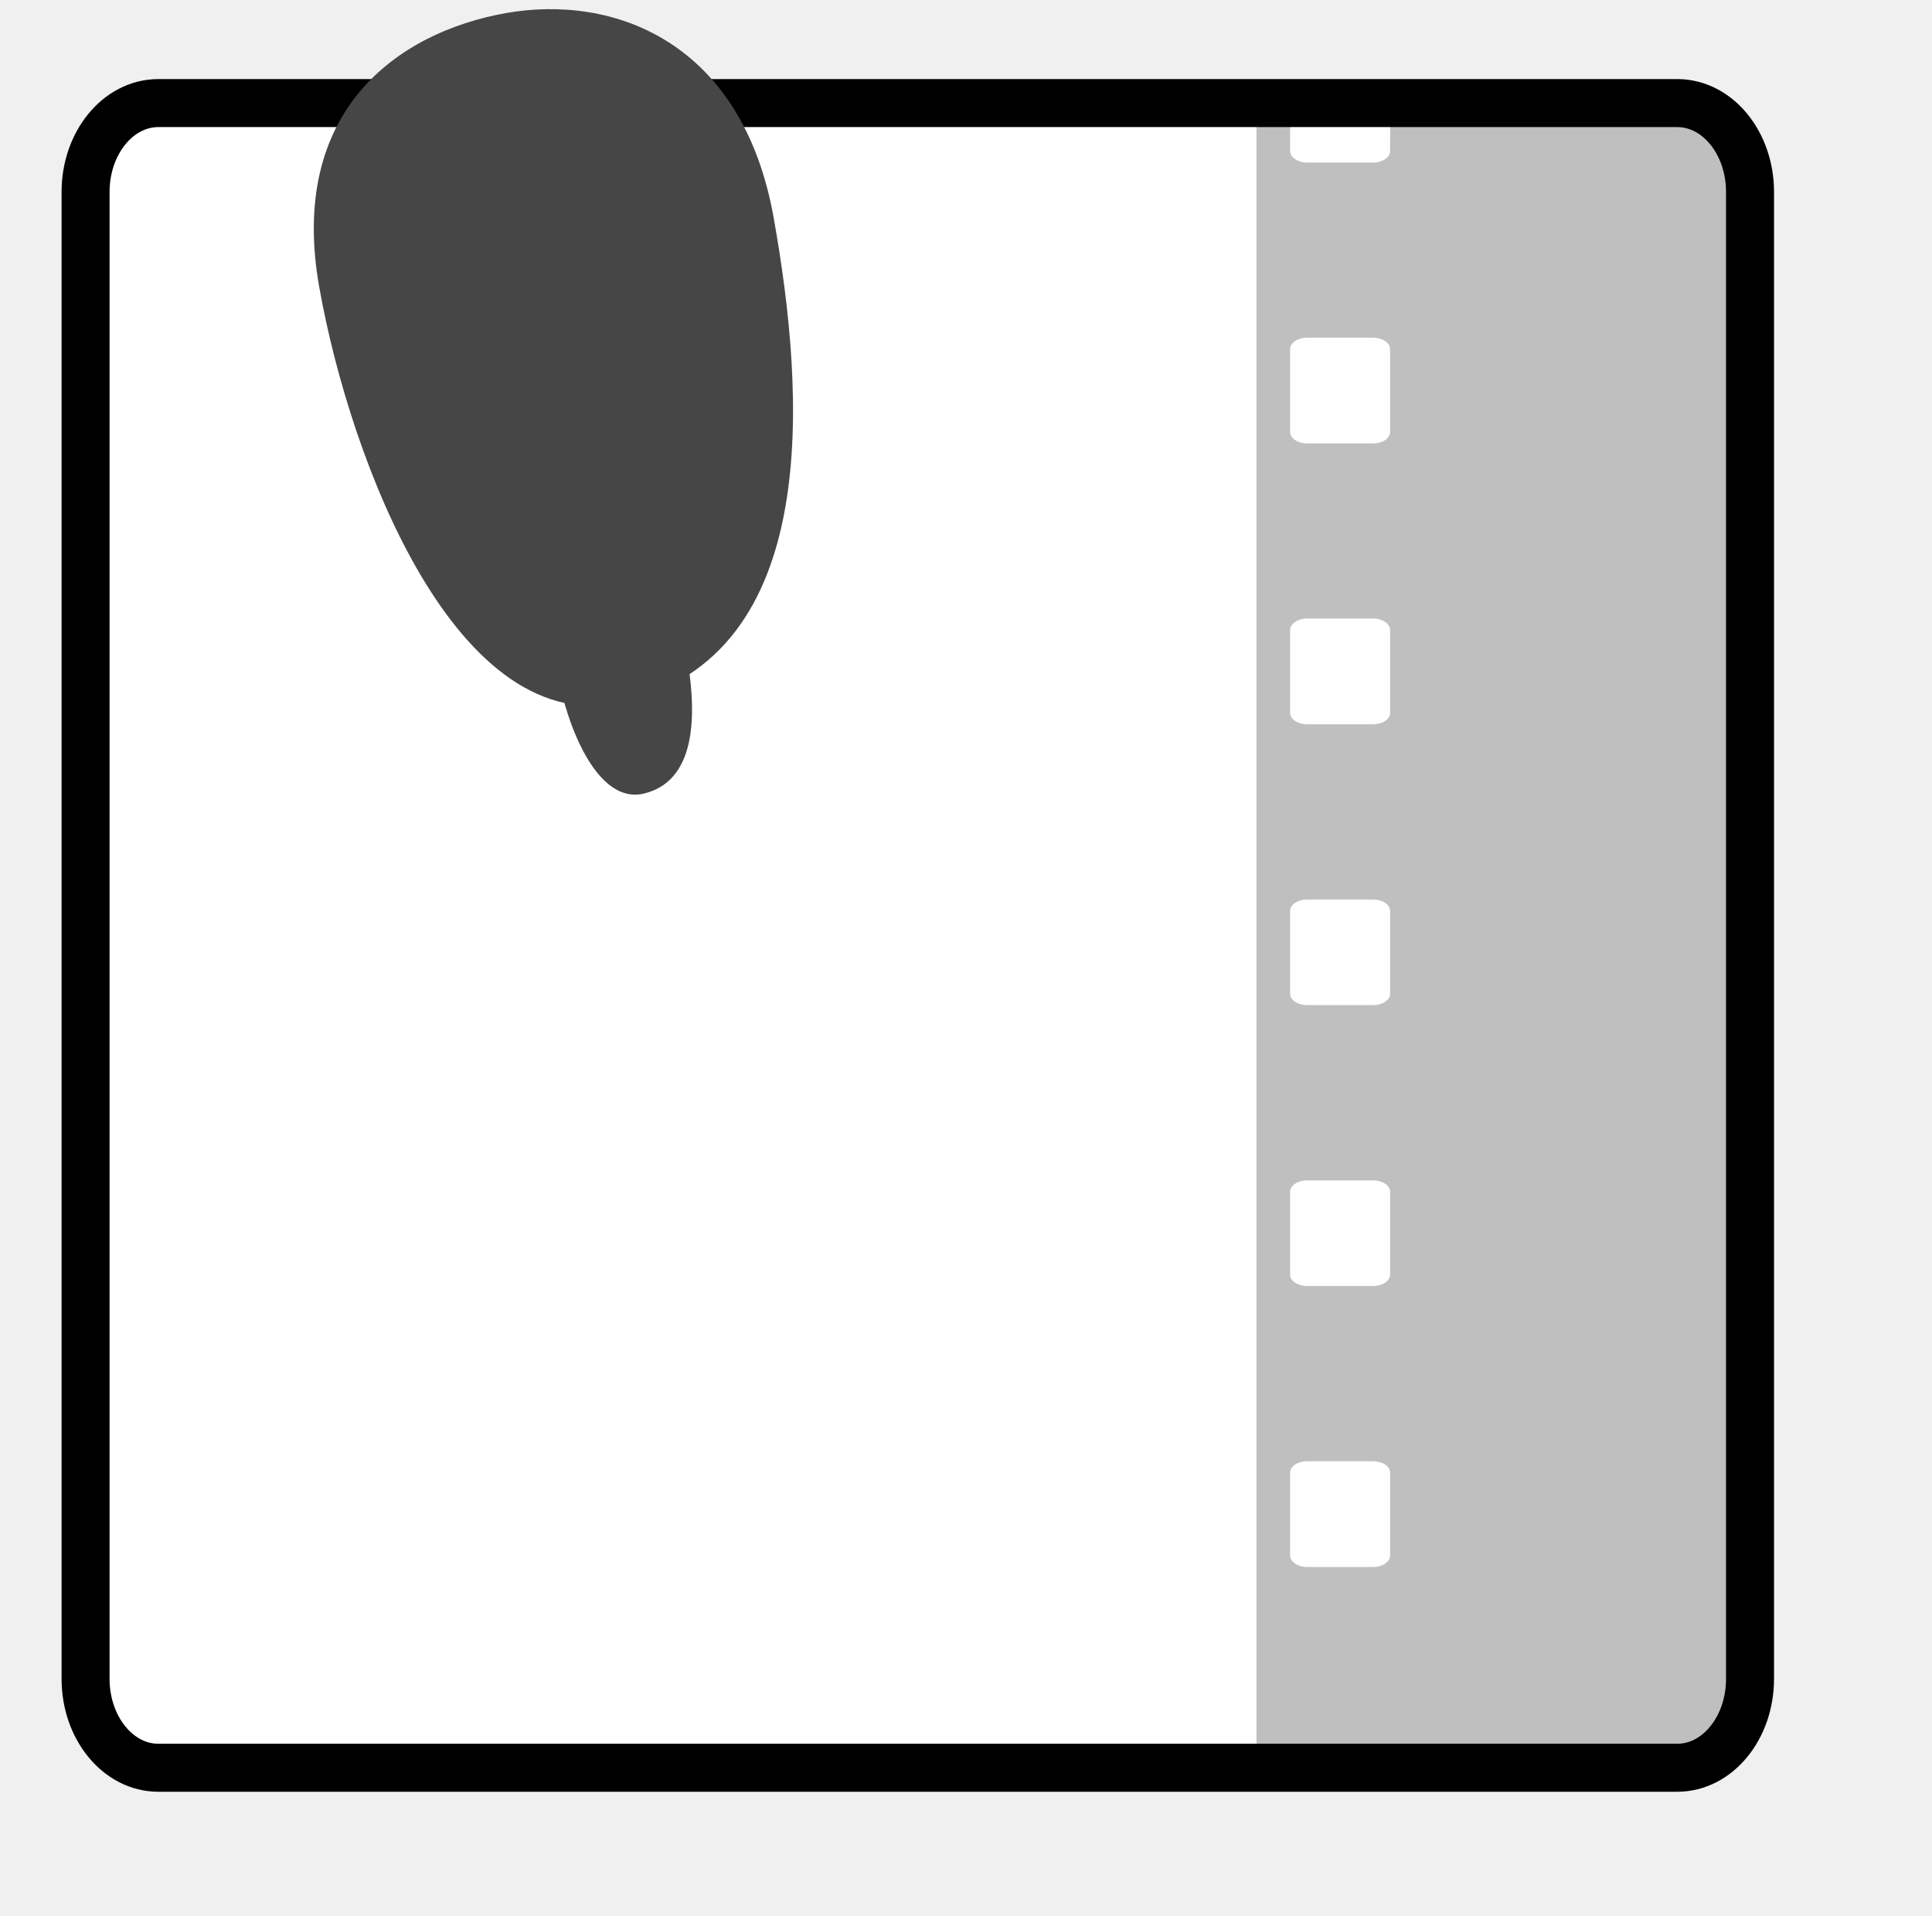
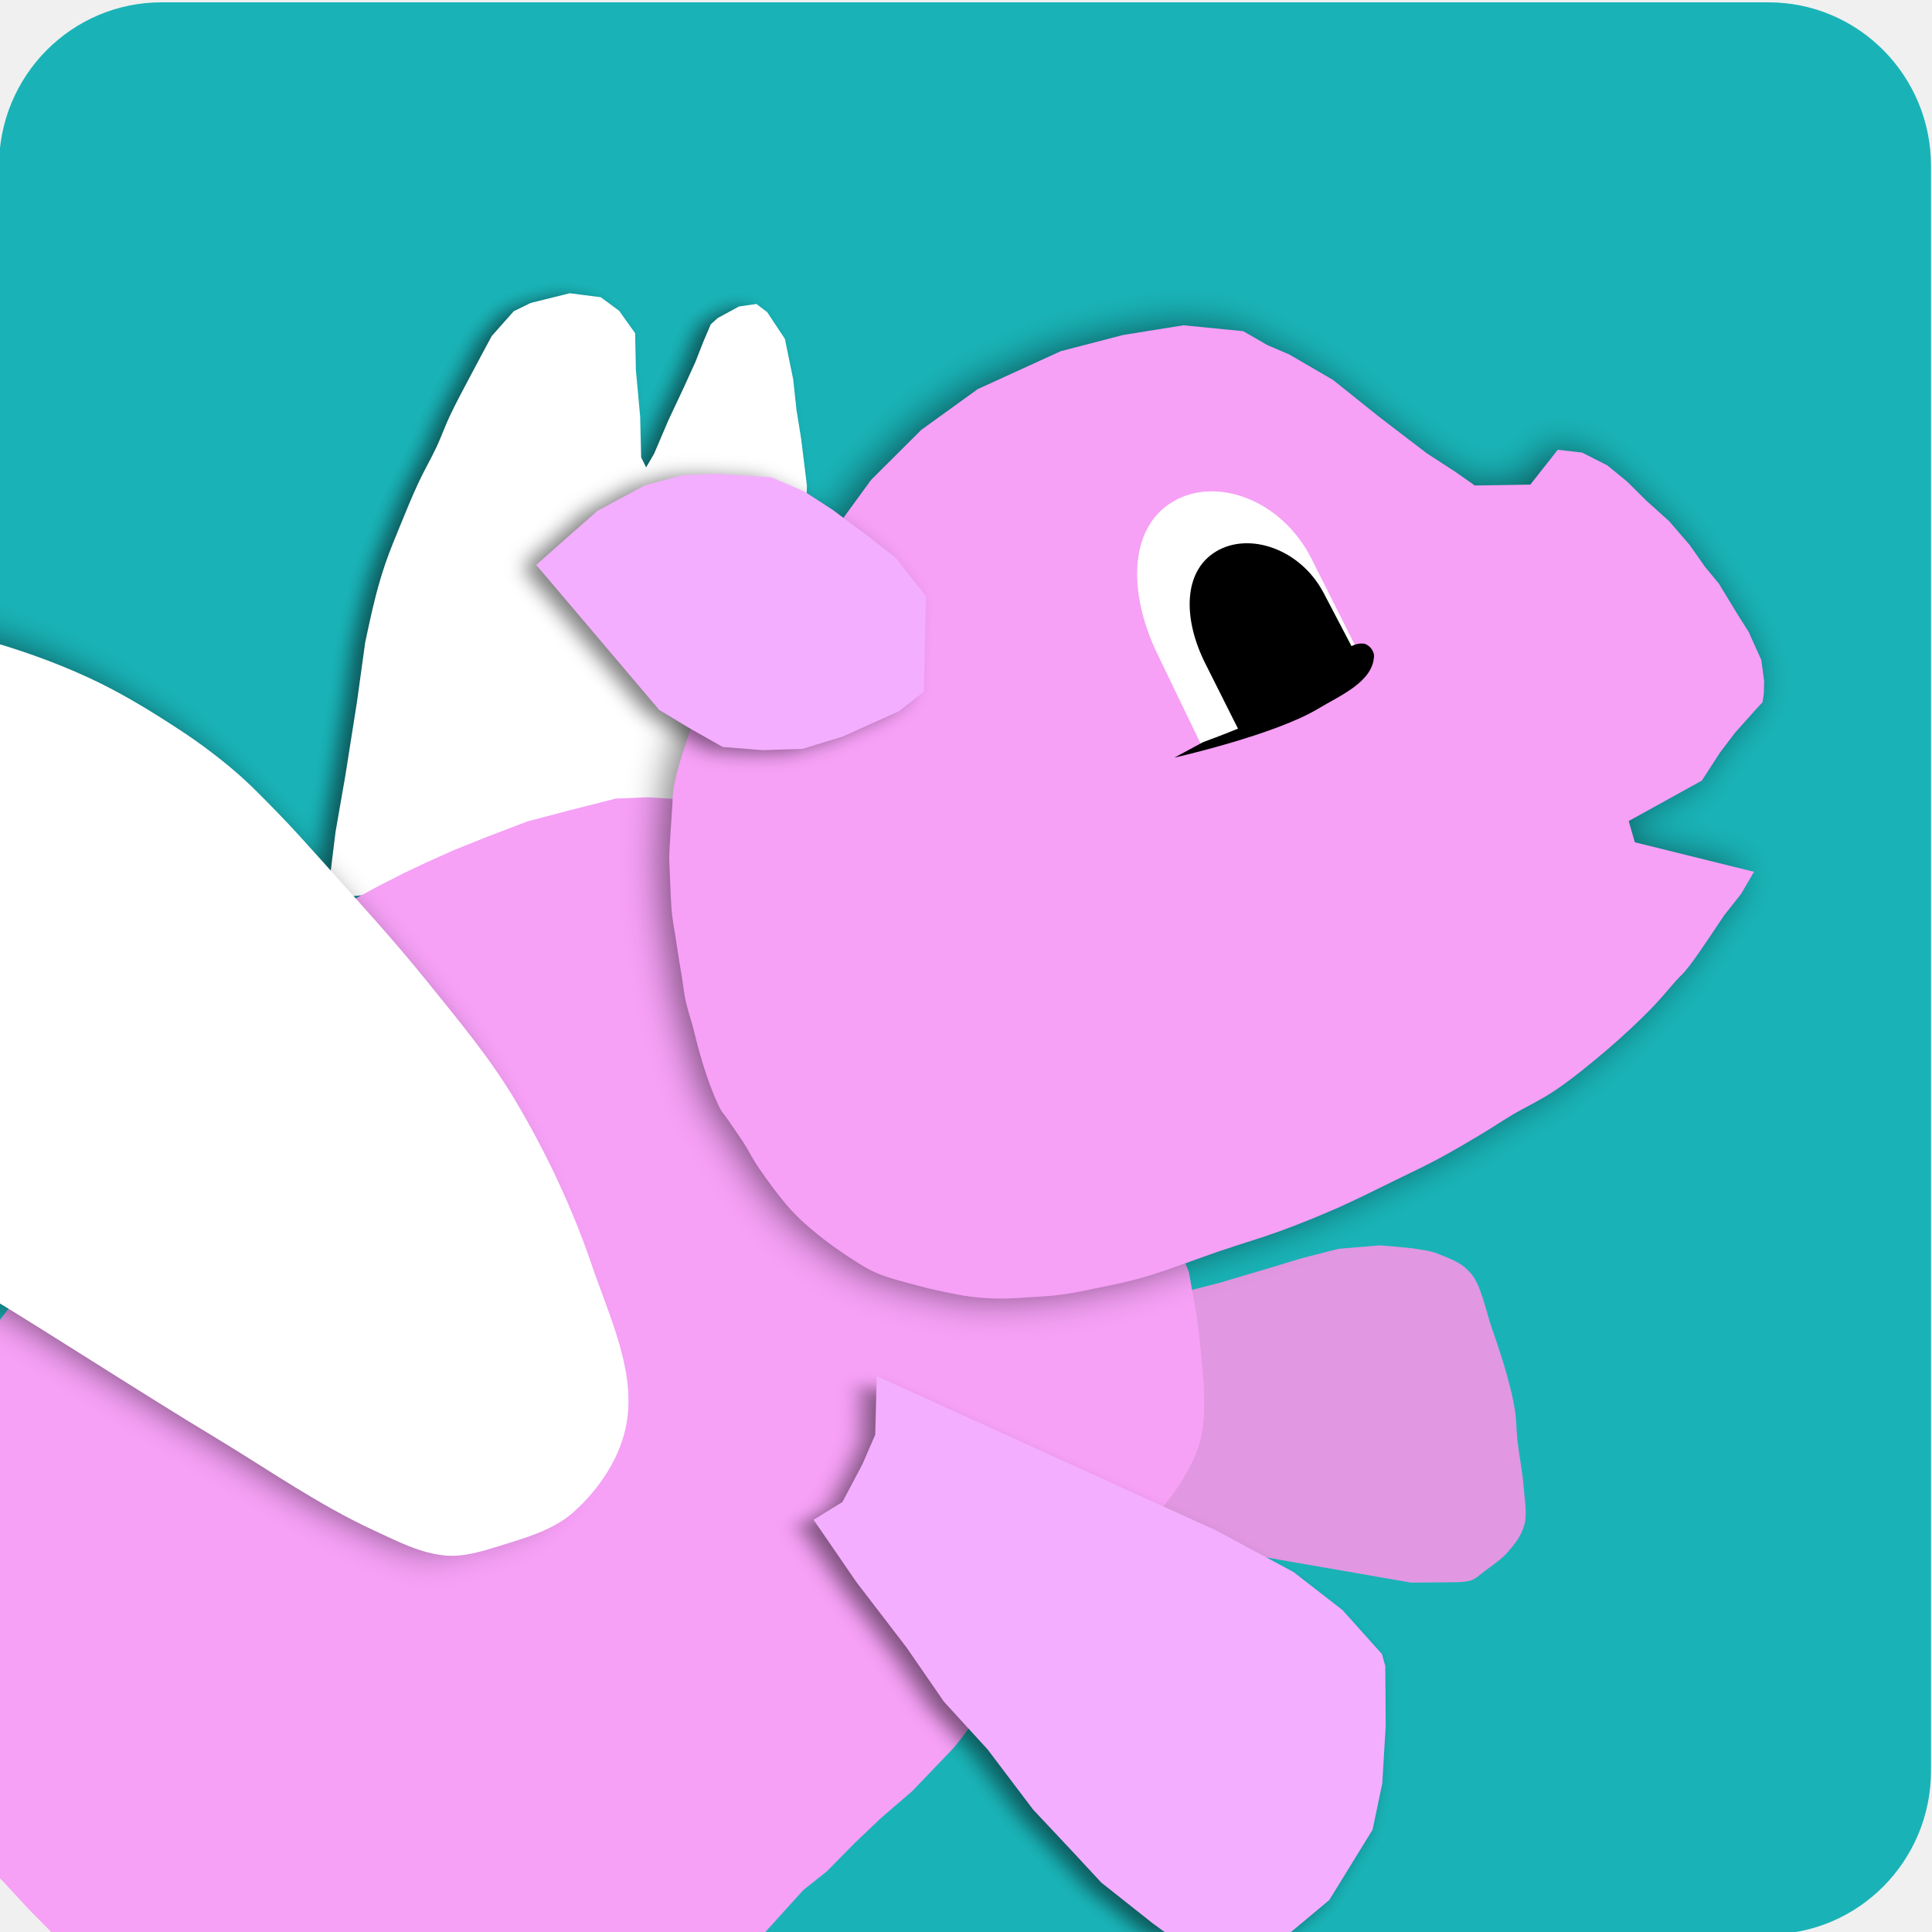
- <svg xmlns="http://www.w3.org/2000/svg" width="343pt" height="340pt" id="svg6803" version="1.1">
-   <defs id="defs6805">
-     <clipPath clipPathUnits="userSpaceOnUse" id="clipPath5680">
-       <g id="g5682" transform="translate(-76.77159,541.4417)">
-         <path id="path5684" d="m 466.394,112.847 c 2.234,12.735 3.473,31.43 -10.626,34.872 -11.757,2.871 -19.346,-17.133 -21.58,-29.868 -2.234,-12.735 5.575,-18.36 13.203,-19.742 7.628,-1.382 16.769,2.002 19.003,14.738 z" style="fill:#c17d11;fill-opacity:1;stroke:none" />
-         <path style="fill:#c17d11;fill-opacity:1;stroke:none" d="m 488.182,3.78 c 7.882,44.213 12.253,109.115 -37.488,121.067 -41.478,9.966 -68.251,-59.48 -76.133,-103.693 -7.882,-44.213 19.667,-63.741 46.579,-68.539 26.912,-4.798 59.159,6.952 67.041,51.165 z" id="path5686" />
-         <path id="path5688" d="m 520.52,170.86 c 5.162,44.613 10.151,130.592 -45.835,134.709 -64.345,4.732 -75.596,-77.686 -80.758,-122.299 -5.162,-44.613 31.611,-58.378 58.767,-61.52 27.156,-3.142 62.664,4.497 67.826,49.11 z" style="fill:#c17d11;fill-opacity:1;stroke:none" />
-         <path id="path5690" d="m 517.096,288.352 c 2.011,22.45 -0.806,55.384 -41.822,61.302 -34.203,4.935 -48.893,-30.37 -50.904,-52.82 -2.011,-22.45 21.963,-32.276 43.993,-34.631 22.03,-2.355 46.723,3.699 48.733,26.149 z" style="fill:#c17d11;fill-opacity:1;stroke:none" />
-         <path style="fill:#c17d11;fill-opacity:1;stroke:none" d="m 521.101,387.7 c 6.423,-38.462 -2.975,-72.997 -51.566,-80.472 -40.52,-6.234 -57.922,29.274 -60.304,66.727 -1.807,28.403 12.887,46.834 52.117,43.748 26.186,-2.06 55.066,-1.931 59.753,-30.003 z" id="path5692" />
-         <path style="fill:#c17d11;fill-opacity:1;stroke:none" d="m 400.112,180.421 c 1.184,13.215 -0.474,32.601 -24.618,36.084 -20.133,2.905 -32.821,-9.796 -34.004,-23.011 -1.184,-13.215 11.918,-30.11 24.886,-31.497 12.967,-1.386 32.553,5.208 33.737,18.423 z" id="path5694" />
-         <path id="path5696" d="m 387.99,204.665 c 1.184,-0.66 -38.372,96.403 -59.974,113.866 -18.691,15.11 -34.277,16.406 -36.025,3.253 -1.843,-13.874 42.764,-140.685 62.261,-135.542 12.61,3.326 22.148,24.883 33.737,18.423 z" style="fill:#c17d11;fill-opacity:1;stroke:none" />
-         <path id="path5698" d="m 298.078,335.985 c -8.486,2.397 59.453,118.707 72.095,109.826 10.727,-7.536 16.658,-15.857 17.842,-24.021 1.904,-13.131 -47.89,-108.299 -59.231,-106.248 -13.682,2.474 -9.675,14.502 -30.706,20.443 z" style="fill:#c17d11;fill-opacity:1;stroke:none" />
-         <path id="path5700" d="m 415.264,456.193 c 1.845,13.139 20.739,24.52 8.717,23.963 -20.32,-0.942 -46.963,-20.907 -48.146,-34.122 -1.184,-13.215 2.251,-11.729 14.784,-15.334 11.147,-3.207 22.681,11.497 24.646,25.494 z" style="fill:#c17d11;fill-opacity:1;stroke:none" />
-         <path id="path5702" d="m 476.433,21.605 c 5.912,33.16 9.19,81.837 -28.116,90.801 -31.109,7.475 -51.188,-44.61 -57.1,-77.77 -5.912,-33.16 14.75,-47.806 34.935,-51.405 20.184,-3.598 44.37,5.214 50.281,38.374 z" style="fill:#e9b96e;fill-opacity:1;stroke:none" />
-         <path style="fill:#e9b96e;fill-opacity:1;stroke:none" d="m 501.192,189.466 c 3.638,31.444 7.155,92.045 -32.306,94.947 -45.352,3.335 -53.282,-54.755 -56.921,-86.2 -3.638,-31.444 22.281,-41.147 41.421,-43.361 19.14,-2.215 44.167,3.17 47.806,34.614 z" id="path5704" />
-         <path id="path5706" d="m 395.108,181.954 c 0.981,10.951 -0.393,27.017 -20.401,29.904 -16.685,2.407 -27.199,-8.118 -28.18,-19.069 -0.981,-10.951 9.877,-24.953 20.623,-26.102 10.746,-1.149 26.977,4.316 27.958,15.267 z" style="fill:#e9b96e;fill-opacity:1;stroke:none" />
-         <path style="fill:#e9b96e;fill-opacity:1;stroke:none" d="m 378.903,214.845 c 0.96,-0.535 -31.11,78.159 -48.624,92.317 -15.154,12.25 -27.791,13.301 -29.207,2.638 -1.494,-11.249 34.671,-114.061 50.478,-109.891 10.224,2.697 17.957,20.174 27.352,14.936 z" id="path5708" />
-         <path style="fill:#e9b96e;fill-opacity:1;stroke:none" d="m 413.183,456.639 c 1.56,12.341 20.716,24.617 11.412,20.488 -29.305,-13.007 -37.692,-20.648 -38.693,-33.061 -1.001,-12.413 -7.188,-8.996 3.41,-12.383 9.426,-3.012 22.209,11.809 23.871,24.956 z" id="path5710" />
-         <path style="fill:#e9b96e;fill-opacity:1;stroke:none" d="m 306.029,343.987 c -6.974,1.97 48.861,97.559 59.251,90.26 8.816,-6.193 13.691,-13.032 14.663,-19.741 1.564,-10.791 -39.358,-89.005 -48.679,-87.319 -11.245,2.033 -7.952,11.918 -25.236,16.801 z" id="path5712" />
-         <path id="path5714" d="m 508.147,392.913 c 4.677,-28.011 -2.167,-53.162 -37.555,-58.606 -29.51,-4.54 -42.183,21.32 -43.918,48.595 -1.316,20.685 9.385,34.108 37.956,31.861 19.071,-1.5 40.103,-1.406 43.517,-21.85 z" style="fill:#e9b96e;fill-opacity:1;stroke:none" />
-         <g id="g5716" transform="matrix(0.7118152,0,0,0.7118152,356.9604,-57.1338)">
-           <path id="path5718" d="m 24.524,356.259 c 0.373,4.161 -0.149,10.264 -7.751,11.361 -6.339,0.914 -10.333,-3.084 -10.706,-7.245 -0.373,-4.161 3.752,-9.48 7.835,-9.916 4.083,-0.436 10.249,1.64 10.622,5.8 z" style="fill:#2e3436;fill-opacity:1;stroke:none" />
-           <path transform="translate(-379.7812,21.53253)" id="path5720" d="m 397.857,331.554 -5.955,10.314" style="fill:#eeeeec;stroke:#888a85;stroke-width:1.405px;stroke-linecap:butt;stroke-linejoin:miter;stroke-opacity:1" />
-           <path transform="translate(-379.7812,21.53253)" id="path5722" d="m 389.286,334.411 10.623,6.133" style="fill:#eeeeec;stroke:#888a85;stroke-width:1.405px;stroke-linecap:butt;stroke-linejoin:miter;stroke-opacity:1" />
-         </g>
-         <g id="g5724" transform="matrix(0.4939183,0,0,0.7118152,290.6022,65.0946)">
-           <path id="path5726" d="m 24.524,356.259 c 0.373,4.161 -0.149,10.264 -7.751,11.361 -6.339,0.914 -10.333,-3.084 -10.706,-7.245 -0.373,-4.161 3.752,-9.48 7.835,-9.916 4.083,-0.436 10.249,1.64 10.622,5.8 z" style="fill:#2e3436;fill-opacity:1;stroke:none" />
-           <path transform="translate(-379.7812,21.53253)" id="path5728" d="m 397.857,331.554 -5.955,10.314" style="fill:#eeeeec;stroke:#888a85;stroke-width:1.687px;stroke-linecap:butt;stroke-linejoin:miter;stroke-opacity:1" />
-           <path transform="translate(-379.7812,21.53253)" id="path5730" d="m 389.286,334.411 10.623,6.133" style="fill:#eeeeec;stroke:#888a85;stroke-width:1.687px;stroke-linecap:butt;stroke-linejoin:miter;stroke-opacity:1" />
-         </g>
-         <g transform="matrix(1.486817,0,0,1.486817,390.5383,-488.9619)" id="g5732">
-           <path style="fill:#2e3436;fill-opacity:1;stroke:none" d="m 24.524,356.259 c 0.373,4.161 -0.149,10.264 -7.751,11.361 -6.339,0.914 -10.333,-3.084 -10.706,-7.245 -0.373,-4.161 3.752,-9.48 7.835,-9.916 4.083,-0.436 10.249,1.64 10.622,5.8 z" id="path5734" />
-           <path style="fill:#eeeeec;stroke:#888a85;stroke-width:0.673px;stroke-linecap:butt;stroke-linejoin:miter;stroke-opacity:1" d="m 397.857,331.554 -5.955,10.314" id="path5736" transform="translate(-379.7812,21.53253)" />
-           <path style="fill:#eeeeec;stroke:#888a85;stroke-width:0.673px;stroke-linecap:butt;stroke-linejoin:miter;stroke-opacity:1" d="m 389.286,334.411 10.623,6.133" id="path5738" transform="translate(-379.7812,21.53253)" />
-         </g>
-         <g id="g5740" transform="matrix(1.519005,1.160779,-1.160779,1.519005,858.2888,-524.4631)">
-           <path id="path5742" d="m 24.524,356.259 c 0.373,4.161 -0.149,10.264 -7.751,11.361 -6.339,0.914 -10.333,-3.084 -10.706,-7.245 -0.373,-4.161 3.752,-9.48 7.835,-9.916 4.083,-0.436 10.249,1.64 10.622,5.8 z" style="fill:#2e3436;fill-opacity:1;stroke:none" />
-           <path transform="translate(-379.7812,21.53253)" id="path5744" d="m 397.857,331.554 -5.955,10.314" style="fill:#eeeeec;stroke:#888a85;stroke-width:0.523px;stroke-linecap:butt;stroke-linejoin:miter;stroke-opacity:1" />
-           <path transform="translate(-379.7812,21.53253)" id="path5746" d="m 389.286,334.411 10.623,6.133" style="fill:#eeeeec;stroke:#888a85;stroke-width:0.523px;stroke-linecap:butt;stroke-linejoin:miter;stroke-opacity:1" />
-         </g>
-         <g id="g5748" transform="matrix(0.9870996,-0.1601073,0.1601073,0.9870996,547.9125,-78.44743)">
-           <path style="fill:#c17d11;fill-opacity:1;stroke:none" d="m -21.122,229.919 c 1.184,13.215 -0.474,32.601 -24.618,36.085 -20.133,2.905 -32.821,-9.796 -34.004,-23.011 -1.184,-13.215 10.051,-31.094 22.865,-33.517 18.018,-3.407 34.574,7.228 35.757,20.443 z" id="path5750" />
-           <path id="path5752" d="m 38.477,383.462 c -13.818,14.371 -13.368,9.594 -26.639,11.841 -20.057,3.395 -69.186,-105.76 -70.37,-118.975 -1.184,-13.215 10.15,-27.064 20.845,-34.527 25.058,-17.486 85.669,131.775 76.163,141.661 z" style="fill:#c17d11;fill-opacity:1;stroke:none" />
-           <path id="path5754" d="m 46.165,395.258 c 0.768,8.579 0.791,19.877 -13.961,21.405 -9.024,0.935 -24.337,-7.369 -25.105,-15.948 -0.768,-8.579 7.535,-17.155 15.854,-18.728 11.697,-2.212 22.445,4.692 23.213,13.271 z" style="fill:#c17d11;fill-opacity:1;stroke:none" />
-           <path id="path5756" d="m 35.447,421.848 c 8.486,2.397 -45.931,90.18 -77.146,90.633 -20.34,0.295 -7.567,-16.867 -8.75,-25.031 -1.904,-13.131 45.87,-95.167 55.19,-86.045 9.937,9.725 9.675,14.502 30.706,20.443 z" style="fill:#c17d11;fill-opacity:1;stroke:none" />
-           <path id="path5758" d="m -45.366,516.802 c -0.837,12.205 -16.637,33.611 -27.649,35.074 -20.165,2.679 -27.77,-3.735 -28.954,-16.95 -1.184,-13.215 13.081,-34.125 25.896,-36.547 18.018,-3.407 31.614,5.186 30.706,18.423 z" style="fill:#c17d11;fill-opacity:1;stroke:none" />
-           <path id="path5760" d="m -27.126,231.503 c 0.94,10.499 -0.377,25.901 -19.559,28.669 -15.996,2.308 -26.076,-7.783 -27.016,-18.282 -0.94,-10.499 7.985,-24.704 18.166,-26.629 14.315,-2.707 27.468,5.743 28.409,16.242 z" style="fill:#e9b96e;fill-opacity:1;stroke:none" />
-           <path style="fill:#e9b96e;fill-opacity:1;stroke:none" d="m 31.551,374.007 c -11.826,12.299 -11.44,8.211 -22.798,10.134 -17.165,2.906 -59.212,-90.513 -60.225,-101.823 -1.013,-11.31 8.687,-23.162 17.84,-29.549 21.446,-14.965 73.318,112.778 65.183,121.238 z" id="path5762" />
-           <path style="fill:#e9b96e;fill-opacity:1;stroke:none" d="m 40.185,396.457 c 0.532,5.938 0.547,13.758 -9.664,14.816 -6.246,0.647 -16.845,-5.101 -17.377,-11.039 -0.532,-5.938 5.215,-11.874 10.973,-12.963 8.096,-1.531 15.535,3.248 16.067,9.186 z" id="path5764" />
-           <path style="fill:#e9b96e;fill-opacity:1;stroke:none" d="m 29.093,426.871 c 7.259,2.051 -39.29,77.141 -65.992,77.529 -17.399,0.252 -6.473,-14.428 -7.485,-21.412 -1.628,-11.232 39.238,-81.407 47.211,-73.604 8.5,8.319 8.276,12.405 26.267,17.487 z" id="path5766" />
-           <path id="path5768" d="m -82.106,551.877 c -20.133,2.905 -18.679,-0.704 -19.862,-13.919 -1.184,-13.215 14.092,-37.155 26.906,-39.578 42.375,3.464 8.053,50.828 -7.044,53.497 z" style="fill:#e9b96e;fill-opacity:1;stroke:none" />
-           <g id="g5770" transform="matrix(0.6024927,0,0,0.7118152,-49.47032,-18.74807)">
-             <path id="path5772" d="m 24.524,356.259 c 0.373,4.161 -0.149,10.264 -7.751,11.361 -6.339,0.914 -10.333,-3.084 -10.706,-7.245 -0.373,-4.161 3.752,-9.48 7.835,-9.916 4.083,-0.436 10.249,1.64 10.622,5.8 z" style="fill:#2e3436;fill-opacity:1;stroke:none" />
-             <path transform="translate(-379.7812,21.53253)" id="path5774" d="m 397.857,331.554 -5.955,10.314" style="fill:#eeeeec;stroke:#888a85;stroke-width:1.527px;stroke-linecap:butt;stroke-linejoin:miter;stroke-opacity:1" />
-             <path transform="translate(-379.7812,21.53253)" id="path5776" d="m 389.286,334.411 10.623,6.133" style="fill:#eeeeec;stroke:#888a85;stroke-width:1.527px;stroke-linecap:butt;stroke-linejoin:miter;stroke-opacity:1" />
-           </g>
-           <g id="g5778" transform="matrix(0.7118152,0,0,0.535812,15.52885,213.6395)">
-             <path id="path5780" d="m 24.524,356.259 c 0.373,4.161 -0.149,10.264 -7.751,11.361 -6.339,0.914 -10.333,-3.084 -10.706,-7.245 -0.373,-4.161 3.752,-9.48 7.835,-9.916 4.083,-0.436 10.249,1.64 10.622,5.8 z" style="fill:#2e3436;fill-opacity:1;stroke:none" />
-             <path transform="translate(-379.7812,21.53253)" id="path5782" d="m 397.857,331.554 -5.955,10.314" style="fill:#eeeeec;stroke:#888a85;stroke-width:1.619px;stroke-linecap:butt;stroke-linejoin:miter;stroke-opacity:1" />
-             <path transform="translate(-379.7812,21.53253)" id="path5784" d="m 389.286,334.411 10.623,6.133" style="fill:#eeeeec;stroke:#888a85;stroke-width:1.619px;stroke-linecap:butt;stroke-linejoin:miter;stroke-opacity:1" />
-           </g>
-         </g>
-       </g>
-     </clipPath>
+ <svg xmlns="http://www.w3.org/2000/svg" width="500" height="500" viewBox="0 0 500 500" id="svg6243" version="1.1">
+   <defs id="defs6245">
+     <filter style="color-interpolation-filters:sRGB" id="filter6994">
+       <feFlood flood-opacity="0.498" flood-color="rgb(0,0,0)" result="flood" id="feFlood6996" />
+       <feComposite in="flood" in2="SourceGraphic" operator="in" result="composite1" id="feComposite6998" />
+       <feGaussianBlur in="composite1" stdDeviation="4.2" result="blur" id="feGaussianBlur7000" />
+       <feOffset dx="-2" dy="-0.1" result="offset" id="feOffset7002" />
+       <feComposite in="SourceGraphic" in2="offset" operator="over" result="composite2" id="feComposite7004" />
+     </filter>
+     <filter style="color-interpolation-filters:sRGB" id="filter7198">
+       <feFlood flood-opacity="0.498" flood-color="rgb(0,0,0)" result="flood" id="feFlood7200" />
+       <feComposite in="flood" in2="SourceGraphic" operator="in" result="composite1" id="feComposite7202" />
+       <feGaussianBlur in="composite1" stdDeviation="4.2" result="blur" id="feGaussianBlur7204" />
+       <feOffset dx="-6.8" dy="-0.2" result="offset" id="feOffset7206" />
+       <feComposite in="SourceGraphic" in2="offset" operator="over" result="composite2" id="feComposite7208" />
+     </filter>
+     <filter style="color-interpolation-filters:sRGB" id="filter7498">
+       <feFlood flood-opacity="0.498" flood-color="rgb(0,0,0)" result="flood" id="feFlood7500" />
+       <feComposite in="flood" in2="SourceGraphic" operator="in" result="composite1" id="feComposite7502" />
+       <feGaussianBlur in="composite1" stdDeviation="2.2" result="blur" id="feGaussianBlur7504" />
+       <feOffset dx="-3.2" dy="0.6" result="offset" id="feOffset7506" />
+       <feComposite in="SourceGraphic" in2="offset" operator="over" result="composite2" id="feComposite7508" />
+     </filter>
+     <filter style="color-interpolation-filters:sRGB" id="filter7510">
+       <feFlood flood-opacity="0.498" flood-color="rgb(0,0,0)" result="flood" id="feFlood7512" />
+       <feComposite in="flood" in2="SourceGraphic" operator="in" result="composite1" id="feComposite7514" />
+       <feGaussianBlur in="composite1" stdDeviation="2.2" result="blur" id="feGaussianBlur7516" />
+       <feOffset dx="-3.2" dy="0.6" result="offset" id="feOffset7518" />
+       <feComposite in="SourceGraphic" in2="offset" operator="over" result="composite2" id="feComposite7520" />
+     </filter>
+     <filter style="color-interpolation-filters:sRGB" id="filter7535">
+       <feFlood flood-opacity="0.498" flood-color="rgb(0,0,0)" result="flood" id="feFlood7537" />
+       <feComposite in="flood" in2="SourceGraphic" operator="in" result="composite1" id="feComposite7539" />
+       <feGaussianBlur in="composite1" stdDeviation="2.2" result="blur" id="feGaussianBlur7541" />
+       <feOffset dx="-3.2" dy="0.6" result="offset" id="feOffset7543" />
+       <feComposite in="SourceGraphic" in2="offset" operator="over" result="composite2" id="feComposite7545" />
+     </filter>
  </defs>
-   <g id="layer1">
-     <rect style="fill:#ffffff;fill-opacity:1;stroke:none" id="rect5361" width="394.004" height="394.004" x="20.255" y="24.399" ry="21.039" rx="17.214" />
-     <path style="fill:#bfbfbf;fill-opacity:1" d="m 297.434,24.392 0,394.008 7.958,0 0,-0.621 c 0,-1.499 1.805,-2.722 4.053,-2.722 l 15.562,0 c 2.248,0 4.053,1.223 4.053,2.722 l 0,0.621 67.986,0 c 9.536,0 17.218,-9.379 17.218,-21.035 l 0,-351.939 c 0,-11.656 -7.682,-21.035 -17.218,-21.035 l -67.986,0 0,11.361 c 0,1.499 -1.805,2.722 -4.053,2.722 l -15.562,0 c -2.248,0 -4.053,-1.223 -4.053,-2.722 l 0,-11.361 -7.958,0 z m 12.011,55.53 15.562,0 c 2.248,0 4.053,1.223 4.053,2.722 l 0,19.615 c 0,1.499 -1.805,2.692 -4.053,2.692 l -15.562,0 c -2.248,0 -4.053,-1.194 -4.053,-2.692 l 0,-19.615 c 0,-1.499 1.805,-2.722 4.053,-2.722 z m 0,66.477 15.562,0 c 2.248,0 4.053,1.223 4.053,2.722 l 0,19.615 c 0,1.498 -1.805,2.692 -4.053,2.692 l -15.562,0 c -2.248,0 -4.053,-1.194 -4.053,-2.692 l 0,-19.615 c 0,-1.498 1.805,-2.722 4.053,-2.722 z m 0,66.506 15.562,0 c 2.248,0 4.053,1.194 4.053,2.692 l 0,19.615 c 0,1.499 -1.805,2.692 -4.053,2.692 l -15.562,0 c -2.248,0 -4.053,-1.194 -4.053,-2.692 l 0,-19.615 c 0,-1.498 1.805,-2.692 4.053,-2.692 z m 0,66.477 15.562,0 c 2.248,0 4.053,1.194 4.053,2.692 l 0,19.615 c 0,1.499 -1.805,2.692 -4.053,2.692 l -15.562,0 c -2.248,0 -4.053,-1.194 -4.053,-2.692 l 0,-19.615 c 0,-1.499 1.805,-2.692 4.053,-2.692 z m 0,66.477 15.562,0 c 2.248,0 4.053,1.194 4.053,2.692 l 0,19.615 c 0,1.499 -1.805,2.722 -4.053,2.722 l -15.562,0 c -2.248,0 -4.053,-1.223 -4.053,-2.722 l 0,-19.615 c 0,-1.499 1.805,-2.692 4.053,-2.692 z" id="path5352" />
-     <rect mask="none" x="243.347" y="516.904" width="412.722" height="412.722" id="rect6001" style="fill:#464646;fill-opacity:1;stroke:none" transform="matrix(0.946709,0,0,0.946709,-207.877,-464.5312)" clip-path="url(#clipPath5680)" />
-     <rect rx="17.214" ry="21.039" y="24.399" x="20.255" height="394.004" width="394.004" id="rect6003" style="fill:none;stroke:#000000;stroke-width:11.361;stroke-linecap:round;stroke-linejoin:round;stroke-miterlimit:4;stroke-opacity:1;stroke-dasharray:none;stroke-dashoffset:0" />
-     <g id="g6091" transform="matrix(0.946709,0,0,0.946709,-2033.241,47.97292)" style="fill:#464646;fill-opacity:1">
-       <path id="path6093" d="m 2341.146,3.78 c 7.882,44.213 12.253,109.115 -37.488,121.067 -41.478,9.966 -68.251,-59.48 -76.133,-103.693 -7.882,-44.213 19.667,-63.741 46.58,-68.539 26.912,-4.798 59.159,6.952 67.041,51.165 z" style="fill:#464646;fill-opacity:1;stroke:none" />
-       <path style="fill:#464646;fill-opacity:1;stroke:none" d="m 2319.359,112.847 c 2.234,12.735 3.473,31.43 -10.626,34.872 -11.757,2.871 -19.346,-17.133 -21.58,-29.868 -2.234,-12.735 5.575,-18.36 13.203,-19.742 7.628,-1.382 16.769,2.002 19.003,14.738 z" id="path6095" />
-       <path style="fill:#464646;fill-opacity:1;stroke:none" d="m 2329.398,21.605 c 5.912,33.16 9.19,81.837 -28.116,90.801 -31.109,7.475 -51.188,-44.61 -57.1,-77.77 -5.912,-33.16 14.75,-47.806 34.935,-51.405 20.184,-3.598 44.37,5.214 50.281,38.374 z" id="path6097" />
+   <g id="layer1" transform="translate(0,-552.3622)">
+     <flowRoot xml:space="preserve" id="flowRoot6856" style="font-style:normal;font-weight:normal;font-size:40px;line-height:125%;font-family:sans-serif;letter-spacing:0px;word-spacing:0px;fill:#000000;fill-opacity:1;stroke:none;stroke-width:1px;stroke-linecap:butt;stroke-linejoin:miter;stroke-opacity:1">
+       <flowRegion id="flowRegion6858">
+         <rect id="rect6860" width="215.162" height="197.99" x="-248.498" y="259.392" />
+       </flowRegion>
+       <flowPara id="flowPara6862" />
+     </flowRoot>
+     <rect ry="42.332" rx="42.053" y="552.965" x="-0.258" height="500" width="500" id="rect7578" style="opacity:1;fill:#19b3b7;fill-opacity:1;stroke:none;stroke-width:3.6;stroke-miterlimit:4;stroke-dasharray:none;stroke-dashoffset:0;stroke-opacity:1" />
+     <path id="path7580" d="m 300.476,888.449 -0.06,7.577 -0.881,8.667 -0.701,12.089 -0.372,6.422 -0.794,7.156 -1.637,8.623 -0.509,2.245 -1.243,1.823 12.007,8.656 58.918,10.238 11.377,-0.099 c 0,0 2.868,-0.01 4.199,-0.515 1.332,-0.505 1.948,-1.232 3.553,-2.448 1.605,-1.215 4.247,-2.952 5.973,-4.96 1.726,-2.008 3.418,-4.062 4.194,-6.959 0.776,-2.897 0.09,-6.24 -0.186,-9.866 -0.276,-3.626 -1.227,-8.533 -1.588,-11.843 -0.361,-3.31 -0.224,-5.119 -0.674,-7.999 -0.45,-2.88 -1.144,-5.679 -2.119,-9.22 -0.975,-3.542 -2.345,-7.649 -3.855,-11.974 -1.51,-4.325 -2.678,-10.807 -5.256,-13.95 -2.578,-3.143 -5.647,-3.999 -8.049,-5.015 -2.401,-1.016 -3.349,-1.033 -5.979,-1.484 -2.629,-0.451 -9.8,-0.947 -9.8,-0.947 l -10.666,0.898 -9.62,2.475 -7.331,2.229 -13.885,4.123 -8.464,2.163 z" style="fill:#e197e1;fill-opacity:1;fill-rule:evenodd;stroke:none;stroke-width:1px;stroke-linecap:butt;stroke-linejoin:miter;stroke-opacity:1" />
+     <path transform="matrix(1.057655,-0.06366991,0.06366991,1.057655,-281.5336,387.6468)" id="path7582" d="m 445.489,301.356 -0.714,-11.429 -0.714,-7.143 -0.357,-7.5 -1.429,-10 -3.929,-6.786 -2.5,-2.143 -4.286,0.357 -5.357,2.5 -1.786,1.429 -2.143,4.286 -2.143,4.643 -3.214,6.071 -4.286,7.857 -3.929,7.857 -2.143,3.214 -1.071,-2.5 0.357,-10 -0.357,-11.429 0.357,-8.929 -3.571,-5.714 -4.286,-3.571 -7.5,-1.429 -9.643,1.786 -4.286,1.786 -5.714,5.714 c 0,0 -3.835,6.175 -5.714,9.286 -1.932,3.198 -3.925,6.363 -5.714,9.643 -1.275,2.337 -2.305,4.801 -3.571,7.143 -1.574,2.909 -3.426,5.662 -5,8.571 -1.773,3.278 -3.386,6.641 -5,10 -1.477,3.073 -2.988,6.133 -4.286,9.286 -1.061,2.577 -1.992,5.208 -2.857,7.857 -1.193,3.653 -3.214,11.071 -3.214,11.071 l -2.857,14.286 -3.929,17.857 -3.214,13.571 -1.786,9.643 1.071,6.429 112.857,-3.571 z" style="fill:#ffffff;fill-opacity:1;fill-rule:evenodd;stroke:none;stroke-width:1px;stroke-linecap:butt;stroke-linejoin:miter;stroke-opacity:1;filter:url(#filter7510)" />
+     <path id="path7584" d="m 184.759,759.808 -17.046,-1.12 -8.332,0.341 -12.223,3.104 -10.677,2.814 -10.461,3.994 -8.565,3.435 -7.019,3.145 -5.702,2.695 -6.947,3.538 -7.455,4.04 -4.471,2.871 -5.208,3.212 -4.749,3.533 -109.488,142.107 0.756,4.128 0.995,6.524 1.031,6.72 1.26,6.88 1.152,6.291 1.813,8.81 1.093,4.878 1.309,6.058 2.334,7.289 3.009,8.789 5.707,14.79 4.649,10.108 3.713,4.997 5.367,5.297 6.729,7.279 7.61,7.723 8.239,6.793 6.818,3.399 9.511,3.911 81.376,-10.312 7.825,-0.297 5.8,-1.473 17.662,7e-4 11.451,-0.424 20.761,-0.819 c 0,0 7.725,0.77 10.255,-1.626 l 1.874,0.848 11.366,-12.566 6.115,-4.856 7.115,-7.236 6.865,-6.537 8.051,-6.931 9.935,-10.35 c 5.134,-5.348 13.077,-18.987 13.077,-18.987 l -2.527,-6.068 10.852,-7.32 8.857,-5.116 c 0,0 19.781,-18.486 27.591,-29.434 2.676,-3.752 5.031,-7.841 6.46,-12.223 0.985,-3.021 1.265,-6.258 1.368,-9.434 0.259,-8.021 -1.91,-24.001 -1.91,-24.001 l -2.073,-11.562 -4.157,-9.956 -3.028,-13.259 -2.743,-8.432 -0.904,-1.661 z" style="fill:#f6a0f6;fill-opacity:1;fill-rule:evenodd;stroke:none;stroke-width:1px;stroke-linecap:butt;stroke-linejoin:miter;stroke-opacity:1" />
+     <path transform="matrix(0.8880359,0.3802717,-0.4027902,0.8023804,-14.85043,399.0984)" id="path7586" d="m 266.217,342.745 c 13.18,6.426 26.444,12.716 39.27,19.824 12.009,6.655 24.241,13.108 35.229,21.339 14.02,10.502 27.108,22.406 38.765,35.482 10.269,11.519 22.883,22.671 27.148,37.502 2.798,9.73 1.63,20.862 -2.02,30.305 -2.635,6.818 -8.38,12.094 -13.637,17.173 -3.463,3.345 -7.103,6.91 -11.617,8.586 -6.331,2.352 -13.453,1.712 -20.203,1.515 -16.47,-0.481 -32.695,-4.144 -48.992,-6.566 -24.804,-3.686 -49.453,-8.367 -74.246,-12.122 -15.043,-2.278 -42.68,-7.719 -57.979,-8.924 -15.298,-1.204 -18.257,1.829 -32.43,-3.703 -2.48,-0.968 -4.822,-2.535 -6.566,-4.546 -1.233,-1.422 -2.147,-3.207 -2.525,-5.051 -0.576,-2.808 -0.888,-6.473 0.505,-8.586 2.444,-3.71 8.488,-4.521 13.866,-5.515 5.378,-0.994 10.091,0.356 9.872,-4.081 -0.454,-9.212 -17.232,-7.616 -25.759,-11.617 -13.565,-6.364 -27.946,-11.375 -40.406,-19.698 -4.86,-3.246 -9.644,-6.927 -13.132,-11.617 -1.439,-1.934 -3.335,-4.175 -3.03,-6.566 0.302,-2.374 2.677,-4.062 4.546,-5.556 1.764,-1.41 3.927,-2.289 6.061,-3.03 3.899,-1.355 8.033,-1.961 12.122,-2.525 4.848,-0.669 9.827,-0.165 14.647,-1.01 2.414,-0.423 6.741,0.409 7.071,-2.02 0.478,-3.519 -6.059,-3.707 -9.091,-5.556 -3.87,-2.36 -8.163,-4.135 -11.617,-7.071 -1.183,-1.005 -2.241,-2.199 -3.03,-3.536 -1.464,-2.477 -2.205,-5.325 -3.03,-8.081 -1.09,-3.639 -3.233,-7.38 -2.525,-11.112 0.836,-4.404 4.247,-8.109 7.576,-11.112 5.258,-4.743 12.406,-6.834 18.688,-10.102 5.01,-2.606 9.84,-5.661 15.152,-7.576 6.992,-2.521 14.365,-3.966 21.718,-5.051 10.348,-1.527 20.859,-2.334 31.315,-2.02 9.497,0.285 18.95,1.76 28.284,3.536 5.977,1.137 11.895,2.654 17.678,4.546 5.17,1.691 10.164,3.892 15.152,6.061 5.802,2.523 11.486,5.309 17.173,8.081 z" style="fill:#ffffff;fill-opacity:1;fill-rule:evenodd;stroke:none;stroke-width:1px;stroke-linecap:butt;stroke-linejoin:miter;stroke-opacity:1;filter:url(#filter7198)" />
+     <g transform="matrix(1.072734,0.02595845,-0.02595845,1.072734,-201.4204,336.2611)" id="g7588">
+       <path style="fill:#f6a0f6;fill-opacity:1;fill-rule:evenodd;stroke:none;stroke-width:1px;stroke-linecap:butt;stroke-linejoin:miter;stroke-opacity:1;filter:url(#filter6994)" d="m 418.178,351.122 39.421,-56.879 11.112,-11.617 12.627,-9.596 18.688,-9.091 14.142,-4.041 13.637,-2.525 13.637,1.01 5.556,3.03 5.051,2.02 10.102,5.556 10.607,8.081 11.112,8.081 6.566,4.041 4.546,3.03 12.627,-0.505 6.061,-8.081 5.556,0.505 5.808,2.778 4.546,3.536 4.546,4.293 5.303,4.546 4.798,5.303 3.536,4.798 3.283,3.788 4.546,7.071 2.525,3.788 3.03,6.313 0.758,4.798 0,2.778 -0.253,2.02 -1.768,2.02 -4.293,5.051 -3.283,4.546 -4.041,6.566 -16.415,9.596 1.515,4.798 27.274,6.061 -2.778,5.051 -3.788,5.051 c 0,0 -5.724,9.146 -7.576,11.617 -1.852,2.471 -1.556,1.811 -3.03,3.536 -1.474,1.725 -3.263,4.098 -5.808,6.819 -2.545,2.72 -6.106,6.22 -9.596,9.344 -3.49,3.124 -7.837,6.846 -11.364,9.344 -3.527,2.498 -6.78,4.034 -9.596,5.808 -2.817,1.774 -4.507,3.024 -7.324,4.798 -2.817,1.774 -6.395,3.999 -9.596,5.808 -3.201,1.809 -5.852,3.111 -9.596,5.051 -3.744,1.94 -8.583,4.547 -12.879,6.566 -4.296,2.019 -8.5,3.828 -12.879,5.556 -4.379,1.727 -8.332,2.95 -13.385,4.798 -5.052,1.848 -12.308,4.853 -16.92,6.313 -4.612,1.46 -7.447,2.029 -10.607,2.778 -3.16,0.748 -5.803,1.36 -8.334,1.768 -2.531,0.408 -4.461,0.545 -6.819,0.758 -2.357,0.212 -5.005,0.47 -7.324,0.505 -2.318,0.035 -4.374,-0.04 -6.566,-0.253 -2.192,-0.213 -4.503,-0.646 -6.566,-1.028 -2.063,-0.382 -3.32,-0.633 -5.808,-1.245 -2.489,-0.612 -6.479,-1.475 -9.091,-2.525 -2.612,-1.051 -4.241,-2.114 -6.566,-3.536 -2.325,-1.422 -5.05,-3.276 -7.324,-5.051 -2.274,-1.775 -3.999,-3.138 -6.313,-5.556 -2.315,-2.418 -5.549,-6.619 -7.324,-9.091 -1.774,-2.473 -2.314,-3.746 -3.536,-5.556 -1.221,-1.81 -2.78,-3.87 -3.788,-5.303 -1.008,-1.433 -1.431,-1.576 -2.273,-3.283 -0.842,-1.707 -2.03,-4.372 -2.987,-7.071 -0.958,-2.699 -2.022,-5.996 -2.821,-9.091 -0.799,-3.096 -2.19,-6.333 -2.691,-9.701 -0.502,-3.368 -1.096,-5.747 -1.768,-9.788 -0.672,-4.041 -1.269,-6.027 -1.559,-9.456 -0.289,-3.429 -0.535,-7.935 -0.714,-10.285 -0.169,-2.208 0.465,-12.209 0.418,-14.423 -0.096,-4.573 4.015,-16.494 4.015,-16.494 z" id="path7590" transform="matrix(1.05957,0,0,1.05957,-79.4795,-4.387355)" />
+       <path style="fill:#f4aeff;fill-opacity:1;fill-rule:evenodd;stroke:none;stroke-width:1px;stroke-linecap:butt;stroke-linejoin:miter;stroke-opacity:1;filter:url(#filter7498)" d="m 470.731,320.507 0,21.718 -5.556,4.546 -12.627,6.061 -9.091,3.03 -9.091,0.505 -9.091,-0.505 -7.576,-4.041 -7.071,-4.041 -28.789,-32.325 7.071,-6.566 6.566,-6.061 10.607,-6.061 8.586,-2.525 7.576,-0.505 12.627,0.505 7.576,3.03 6.566,4.041 8.586,6.061 6.061,4.546 z" id="path7592" transform="matrix(1.05957,0,0,1.05957,-79.4795,-4.387355)" />
+       <path style="opacity:1;fill:#ffffff;fill-opacity:1;stroke:none;stroke-width:1.31;stroke-miterlimit:4;stroke-dasharray:none;stroke-dashoffset:0;stroke-opacity:1" d="m 511.99,323.842 12.819,24.027 -15.411,12.541 -22.634,9.489 -11.393,-22.248 c -7.342,-14.338 -7.668,-29.845 2.591,-36.568 10.26,-6.723 26.444,-1.453 34.027,12.759 z" id="path7594" />
+       <path id="path7596" d="m 515.155,332.078 9.862,17.776 -11.855,9.279 -17.412,7.021 -8.764,-16.46 c -5.648,-10.608 -5.899,-22.081 1.994,-27.055 7.893,-4.974 20.343,-1.075 26.176,9.44 z" style="opacity:1;fill:#000000;fill-opacity:1;stroke:none;stroke-width:1.31;stroke-miterlimit:4;stroke-dasharray:none;stroke-dashoffset:0;stroke-opacity:1" />
+       <path style="color:#000000;font-style:normal;font-variant:normal;font-weight:normal;font-stretch:normal;font-size:medium;line-height:normal;font-family:sans-serif;text-indent:0;text-align:start;text-decoration:none;text-decoration-line:none;text-decoration-style:solid;text-decoration-color:#000000;letter-spacing:normal;word-spacing:normal;text-transform:none;direction:ltr;block-progression:tb;writing-mode:lr-tb;baseline-shift:baseline;text-anchor:start;white-space:normal;clip-rule:nonzero;display:inline;overflow:visible;visibility:visible;opacity:1;isolation:auto;mix-blend-mode:normal;color-interpolation:sRGB;color-interpolation-filters:linearRGB;solid-color:#000000;solid-opacity:1;fill:#000000;fill-opacity:1;fill-rule:evenodd;stroke:none;stroke-width:3.6;stroke-linecap:butt;stroke-linejoin:miter;stroke-miterlimit:4;stroke-dasharray:none;stroke-dashoffset:0;stroke-opacity:1;color-rendering:auto;image-rendering:auto;shape-rendering:auto;text-rendering:auto;enable-background:accumulate" d="m 524.884,344.002 c -5.82,-0.134 -7.818,9.065 -12.621,12.461 -7.686,5.434 -25.311,12.235 -25.311,12.235 l -6.839,3.912 c 0,0 24.021,-6.047 34.373,-12.638 5.166,-3.289 13.023,-6.728 13.158,-12.992 0.03,-1.374 -1.43,-2.949 -2.761,-2.979 z" id="path7598" />
    </g>
+     <path transform="matrix(1.080537,-0.3007928,0.2996434,1.088149,-433.6412,498.375)" id="path7600" d="m 470.714,507.005 -3.929,12.857 -4.643,5.714 -6.786,7.143 -7.5,2.143 5.714,16.429 7.143,17.5 5,14.286 6.786,13.214 6.429,16.071 6.429,12.143 4.286,8.214 8.929,12.143 5.714,7.143 4.643,5 7.143,1.071 8.929,-1.071 14.286,-6.429 13.929,-12.857 5,-9.643 4.286,-12.5 3.571,-13.214 0,-2.857 L 560,587.362 551.429,575.934 536.786,562.005 Z" style="fill:#f4aeff;fill-opacity:1;fill-rule:evenodd;stroke:none;stroke-width:1px;stroke-linecap:butt;stroke-linejoin:miter;stroke-opacity:1;filter:url(#filter7535)" />
  </g>
</svg>
